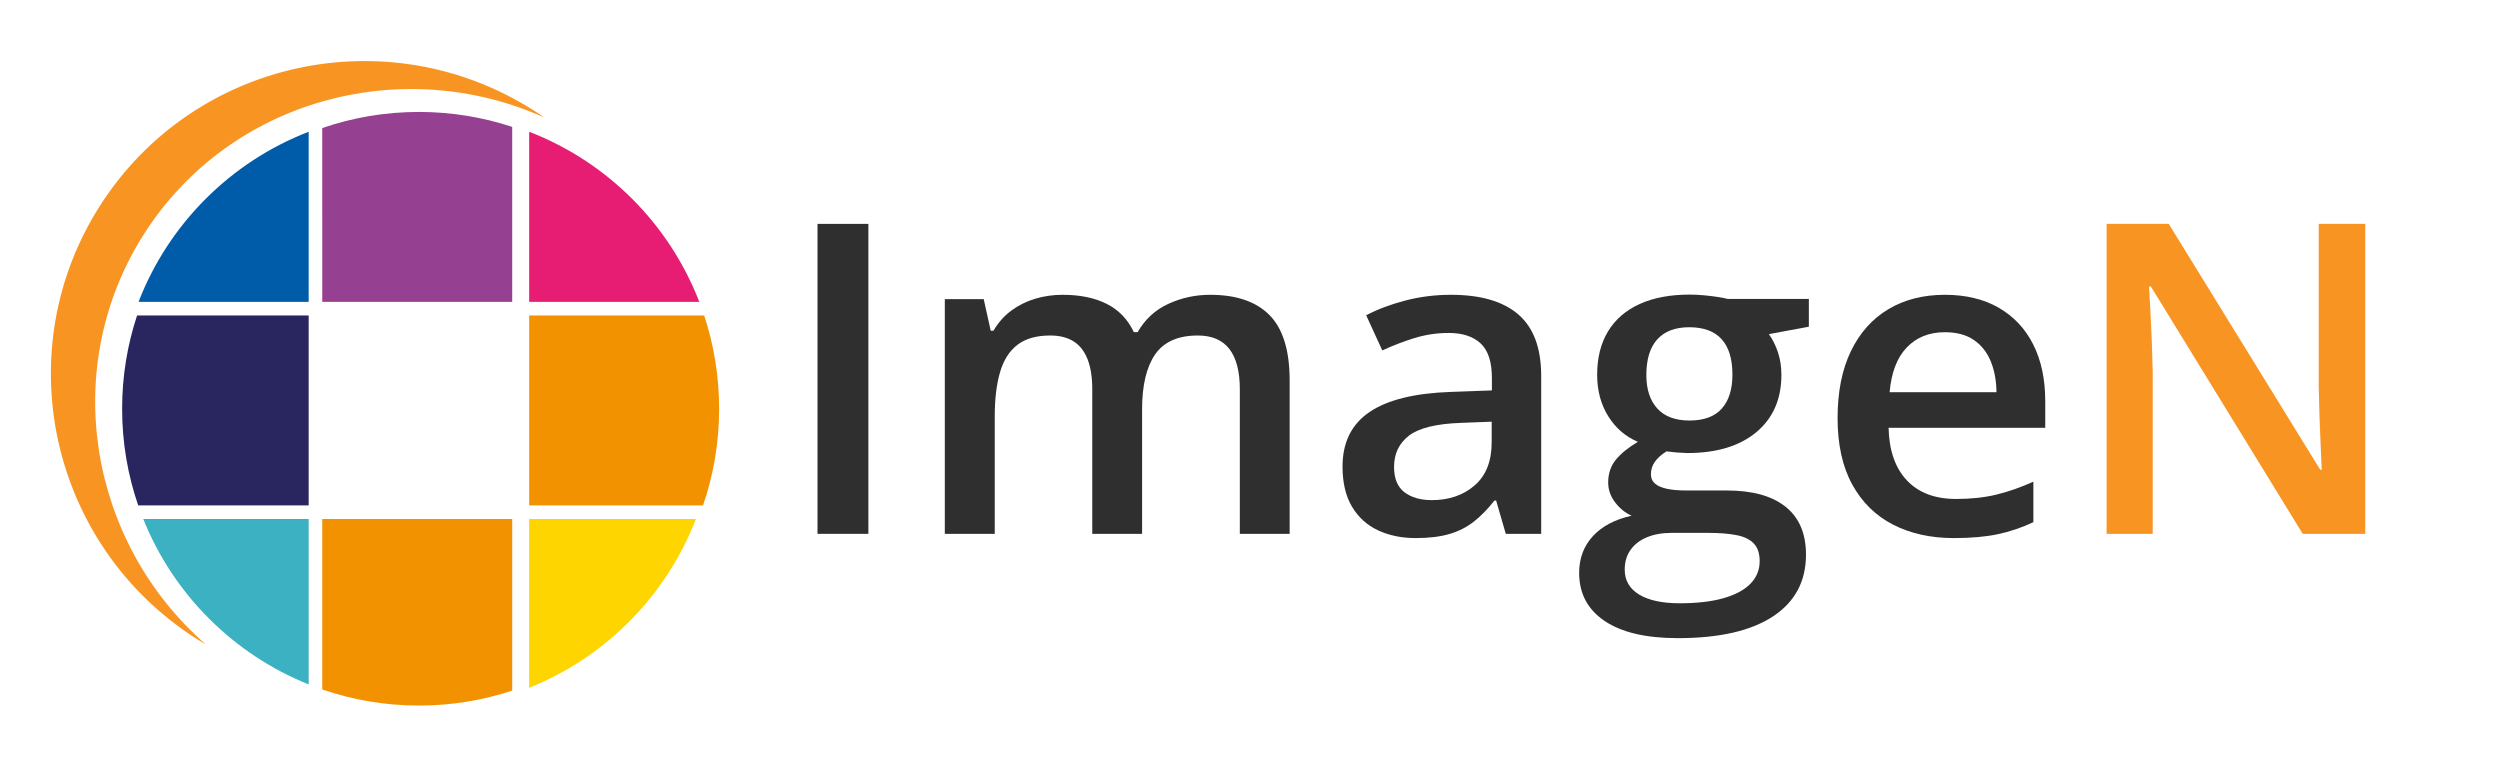
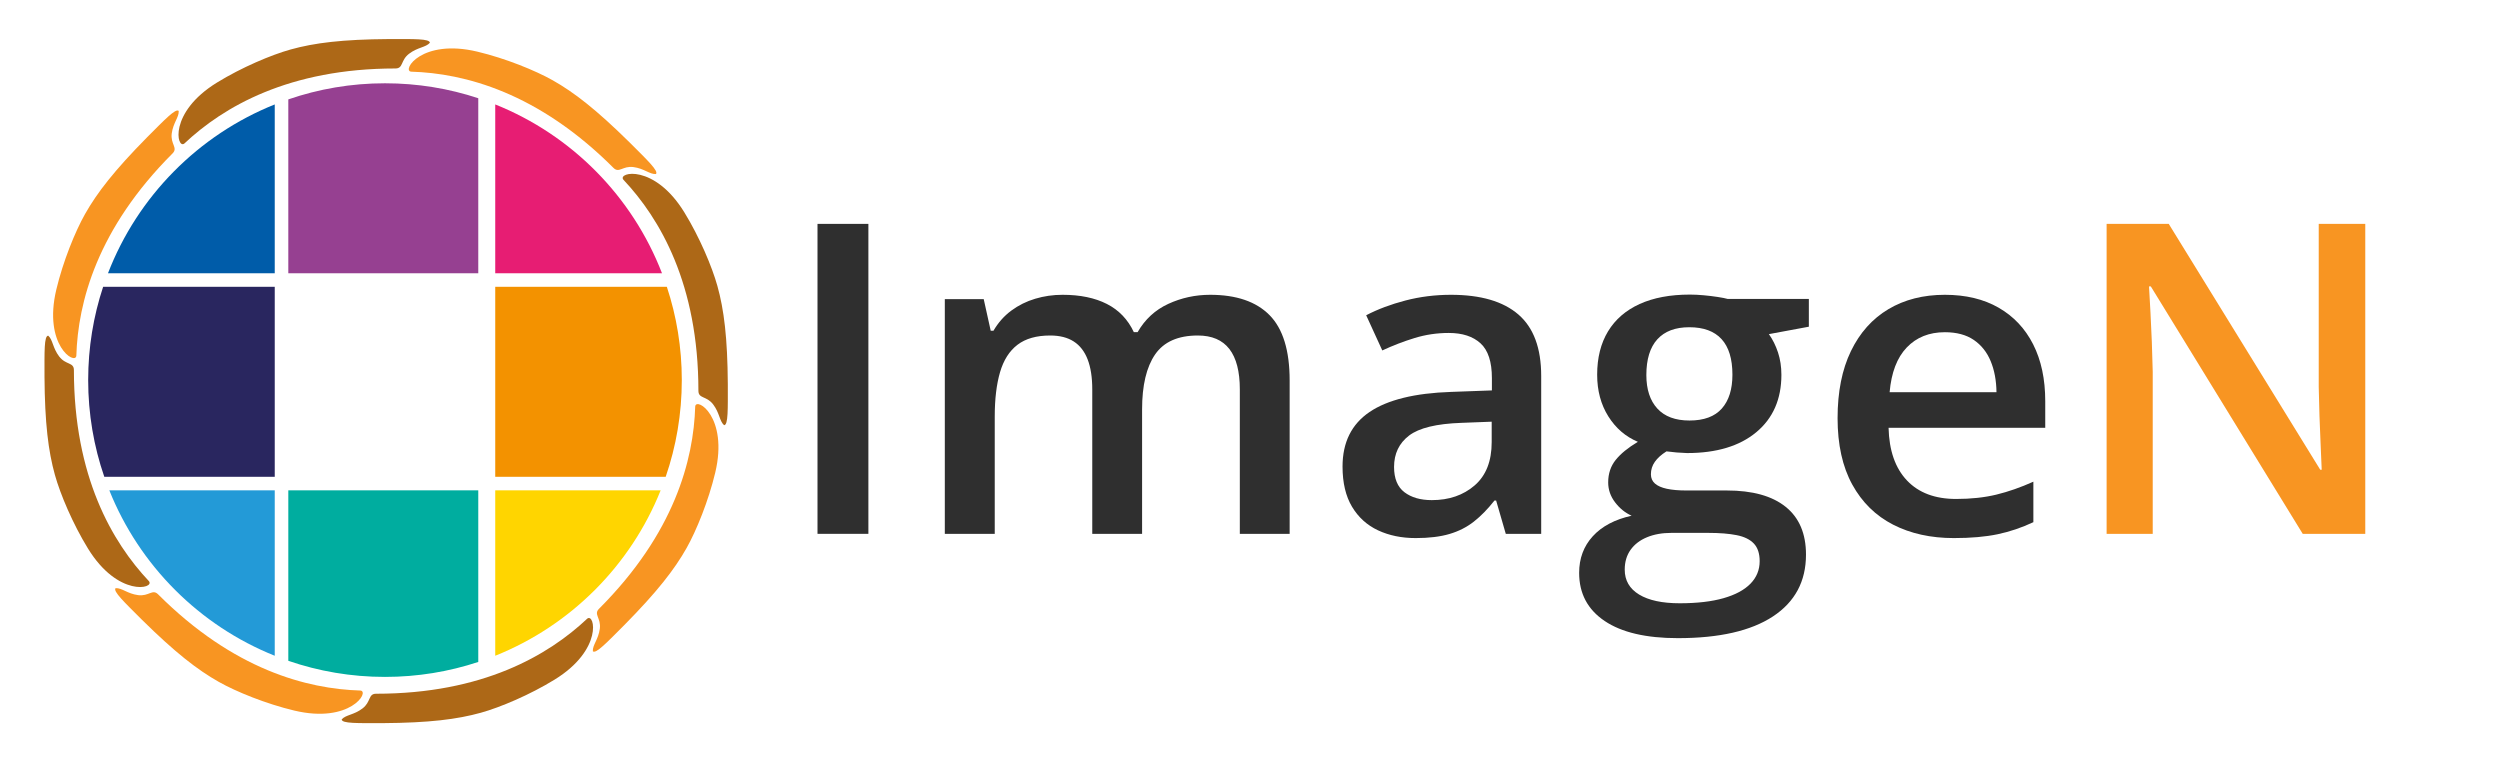
<svg xmlns="http://www.w3.org/2000/svg" width="737px" height="225px" viewBox="0 0 737 225" version="1.1">
  <g id="imagen-horizontal-logo" stroke="none" fill="none" fill-rule="evenodd" stroke-width="1">
-     <g id="mark" transform="translate(15.0001, 18)">
-       <g id="grid" transform="translate(20.9999, 15)">
-         <path d="M169.158,120.001 C160.414,142.652 142.517,160.752 120.001,169.765 L120,120 Z" id="pixel-3x3" fill="#FFD500" />
-         <path d="M115,120 L115,170.591 C106.352,173.452 97.107,175 87.5,175 C77.521,175 67.932,173.33 58.998,170.253 L59,120 L115,120 Z" id="pixel-3x2" fill="#F39200" />
-         <path d="M55,120 L54.999,168.765 C32.815,159.885 15.115,142.185 6.235,120.001 L55,120 Z" id="pixel-3x1" fill="#3BB1C1" />
-         <path d="M171.591,59.999 C174.452,68.647 176,77.893 176,87.5 C176,97.479 174.33,107.067 171.253,116.001 L120,116 L120,60 Z" id="pixel-2x3" fill="#F39200" />
+     <g id="mark" transform="translate(-20.1257, -21.5044)">
+       <g id="grid" transform="translate(46.1208, 46.0561)">
+         <path d="M168.765,120.001 C159.885,142.185 142.185,159.885 120.001,168.765 L120,120 Z" id="pixel-3x3" fill="#FFD500" />
+         <path d="M115,120 L115,170.591 C106.352,173.452 97.107,175 87.5,175 C77.521,175 67.932,173.33 58.998,170.253 L59,120 L115,120 Z" id="pixel-3x2" fill="#00AD9F" />
+         <path d="M55,120 L54.999,168.765 C32.815,159.885 15.115,142.185 6.235,120.001 L55,120 Z" id="pixel-3x1" fill="#239AD7" />
+         <path d="M170.591,59.999 C173.452,68.647 175,77.893 175,87.5 C175,97.479 173.33,107.067 170.253,116.001 L120,116 L120,60 Z" id="pixel-2x3" fill="#F39200" />
        <path d="M55,60 L55,116 L4.747,116.001 C1.67,107.067 0,97.479 0,87.5 C0,77.893 1.548,68.647 4.409,59.999 L55,60 Z" id="pixel-2x1" fill="#29265F" />
-         <path d="M120.001,5.842 C142.987,14.715 161.286,33.014 170.159,56 L120,56 Z" id="pixel-1x3" fill="#E71D73" />
+         <path d="M120.001,6.235 C142.518,15.248 160.415,33.348 169.159,56 L120,56 Z" id="pixel-1x3" fill="#E71D73" />
        <path d="M87.5,0 C97.107,0 106.352,1.548 115,4.409 L115,56 L59,56 L58.998,4.747 C67.932,1.67 77.521,0 87.5,0 Z" id="pixel-1x2" fill="#964091" />
-         <path d="M55,5.841 L55,56 L4.841,56 C13.714,33.014 32.014,14.714 55,5.841 Z" id="pixel-1x1" fill="#005CA9" />
+         <path d="M54.999,6.235 L55,56 L5.841,56 C14.585,33.348 32.483,15.248 54.999,6.235 Z" id="pixel-1x1" fill="#005CA9" />
      </g>
-       <path d="M145.423,16.63 C144.497,15.987 143.557,15.332 142.592,14.715 C99.475,-12.912 42.165,-0.506 14.604,42.444 C-12.97,85.381 -0.347,142.6 42.77,170.226 C43.735,170.843 44.713,171.422 45.691,172 C10.963,141.636 2.381,90.06 27.6,50.761 C52.819,11.462 103.309,-2.254 145.423,16.63 Z" id="Eclipse-Arc" fill="#F89522" />
+       <g id="camera" transform="translate(0, -0)">
+         <g id="Blade-45" transform="translate(85.3529, 77.3529) rotate(45) translate(-85.3529, -77.3529)translate(57.8639, -4.5516)" fill="#F89522">
+           <path d="M1.156,86.5 C1.25,100.227 2.278,108.448 4.226,115.448 C5.814,121.156 9.509,129.894 13.979,137.163 C22.835,151.563 33.744,148.995 31.955,146.789 C21.13,135.302 9.825,115.956 9.825,84.551 C9.825,82.182 7.441,83.094 5.494,80.552 C3.547,78.009 3.651,75.659 2.261,74.408 C1.012,74.408 1.156,79.172 1.156,86.5 Z" id="Blade" />
+         </g>
+         <g id="Blade-90" transform="translate(139.3529, 59.3529) rotate(90) translate(-139.3529, -59.3529)translate(111.8639, -22.5516)" fill="#AD6817">
+           <path d="M1.156,86.5 C1.25,100.227 2.278,108.448 4.226,115.448 C5.814,121.156 9.509,129.894 13.979,137.163 C22.835,151.563 33.744,148.995 31.955,146.789 C21.13,135.302 9.825,115.956 9.825,84.551 C9.825,82.182 7.441,83.094 5.494,80.552 C3.547,78.009 3.651,75.659 2.261,74.408 C1.012,74.408 1.156,79.172 1.156,86.5 Z" id="Blade" />
+         </g>
+         <g id="Blade-135" transform="translate(190.3529, 85.3529) rotate(135) translate(-190.3529, -85.3529)translate(162.8639, 3.4484)" fill="#F89522">
+           <path d="M1.156,86.5 C1.25,100.227 2.278,108.448 4.226,115.448 C5.814,121.156 9.509,129.894 13.979,137.163 C22.835,151.563 33.744,148.995 31.955,146.789 C21.13,135.302 9.825,115.956 9.825,84.551 C9.825,82.182 7.441,83.094 5.494,80.552 C3.547,78.009 3.651,75.659 2.261,74.408 C1.012,74.408 1.156,79.172 1.156,86.5 Z" id="Blade" />
+         </g>
+         <g id="Blade-180" transform="translate(208.3529, 139.3529) rotate(180) translate(-208.3529, -139.3529)translate(180.8639, 57.4484)" fill="#AD6817">
+           <path d="M1.156,86.5 C1.25,100.227 2.278,108.448 4.226,115.448 C5.814,121.156 9.509,129.894 13.979,137.163 C22.835,151.563 33.744,148.995 31.955,146.789 C21.13,135.302 9.825,115.956 9.825,84.551 C9.825,82.182 7.441,83.094 5.494,80.552 C3.547,78.009 3.651,75.659 2.261,74.408 C1.012,74.408 1.156,79.172 1.156,86.5 Z" id="Blade" />
+         </g>
+         <g id="Blade-225" transform="translate(182.3529, 190.3529) rotate(225) translate(-182.3529, -190.3529)translate(154.8639, 108.4484)" fill="#F89522">
+           <path d="M1.156,86.5 C1.25,100.227 2.278,108.448 4.226,115.448 C5.814,121.156 9.509,129.894 13.979,137.163 C22.835,151.563 33.744,148.995 31.955,146.789 C21.13,135.302 9.825,115.956 9.825,84.551 C9.825,82.182 7.441,83.094 5.494,80.552 C3.547,78.009 3.651,75.659 2.261,74.408 C1.012,74.408 1.156,79.172 1.156,86.5 Z" id="Blade" />
+         </g>
+         <g id="Blade-270" transform="translate(128.3529, 208.3529) rotate(270) translate(-128.3529, -208.3529)translate(100.8639, 126.4484)" fill="#AD6817">
+           <path d="M1.156,86.5 C1.25,100.227 2.278,108.448 4.226,115.448 C5.814,121.156 9.509,129.894 13.979,137.163 C22.835,151.563 33.744,148.995 31.955,146.789 C21.13,135.302 9.825,115.956 9.825,84.551 C9.825,82.182 7.441,83.094 5.494,80.552 C3.547,78.009 3.651,75.659 2.261,74.408 C1.012,74.408 1.156,79.172 1.156,86.5 Z" id="Blade" />
+         </g>
+         <g id="Blade-315" transform="translate(77.3529, 182.3529) rotate(315) translate(-77.3529, -182.3529)translate(49.8639, 100.4484)" fill="#F89522">
+           <path d="M1.156,86.5 C1.25,100.227 2.278,108.448 4.226,115.448 C5.814,121.156 9.509,129.894 13.979,137.163 C22.835,151.563 33.744,148.995 31.955,146.789 C21.13,135.302 9.825,115.956 9.825,84.551 C9.825,82.182 7.441,83.094 5.494,80.552 C3.547,78.009 3.651,75.659 2.261,74.408 C1.012,74.408 1.156,79.172 1.156,86.5 Z" id="Blade" />
+         </g>
+         <g id="Eclipse-Arc-Blade" transform="translate(32.0869, 46.0561)" fill="#AD6817">
+           <path d="M1.156,86.5 C1.25,100.227 2.278,108.448 4.226,115.448 C5.814,121.156 9.509,129.894 13.979,137.163 C22.835,151.563 33.744,148.995 31.955,146.789 C21.13,135.302 9.825,115.956 9.825,84.551 C9.825,82.182 7.441,83.094 5.494,80.552 C3.547,78.009 3.651,75.659 2.261,74.408 C1.012,74.408 1.156,79.172 1.156,86.5 Z" id="Blade" />
+         </g>
+       </g>
    </g>
    <g id="text-mark" transform="translate(225, 41)">
      <g id="ImageN" transform="translate(4, -20.625)">
        <polygon id="Path" fill="#2F2F2F" fill-rule="nonzero" points="12 137 12 45.625 27 45.625 27 137" />
        <path d="M127.75,66.531 C135.479,66.531 141.318,68.531 145.266,72.531 C149.214,76.531 151.188,82.948 151.188,91.781 L151.188,137 L136.5,137 L136.5,94.406 C136.5,89.135 135.474,85.172 133.422,82.516 C131.37,79.859 128.271,78.531 124.125,78.531 C118.292,78.531 114.094,80.391 111.531,84.109 C108.969,87.828 107.688,93.229 107.688,100.312 L107.688,137 L93,137 L93,94.406 C93,90.885 92.547,87.948 91.641,85.594 C90.734,83.24 89.37,81.474 87.547,80.297 C85.724,79.12 83.406,78.531 80.594,78.531 C76.552,78.531 73.339,79.443 70.953,81.266 C68.568,83.089 66.854,85.781 65.812,89.344 C64.771,92.906 64.25,97.271 64.25,102.438 L64.25,137 L49.531,137 L49.531,67.812 L61,67.812 L63.062,77.125 L63.875,77.125 C65.271,74.729 67.026,72.75 69.141,71.188 C71.255,69.625 73.604,68.458 76.188,67.688 C78.771,66.917 81.458,66.531 84.25,66.531 C89.417,66.531 93.771,67.432 97.312,69.234 C100.854,71.036 103.5,73.802 105.25,77.531 L106.375,77.531 C108.542,73.76 111.557,70.984 115.422,69.203 C119.286,67.422 123.396,66.531 127.75,66.531 Z" id="Path" fill="#2F2F2F" fill-rule="nonzero" />
        <path d="M198.75,66.531 C207.521,66.531 214.146,68.469 218.625,72.344 C223.104,76.219 225.344,82.25 225.344,90.438 L225.344,137 L214.906,137 L212.062,127.188 L211.562,127.188 C209.604,129.688 207.583,131.755 205.5,133.391 C203.417,135.026 201.016,136.245 198.297,137.047 C195.578,137.849 192.26,138.25 188.344,138.25 C184.198,138.25 180.5,137.49 177.25,135.969 C174,134.448 171.443,132.13 169.578,129.016 C167.714,125.901 166.781,121.948 166.781,117.156 C166.781,110.031 169.438,104.672 174.75,101.078 C180.062,97.484 188.094,95.51 198.844,95.156 L210.812,94.719 L210.812,91.094 C210.812,86.302 209.698,82.885 207.469,80.844 C205.24,78.802 202.115,77.781 198.094,77.781 C194.615,77.781 191.25,78.281 188,79.281 C184.75,80.281 181.583,81.5 178.5,82.938 L173.75,72.562 C177.146,70.792 180.995,69.344 185.297,68.219 C189.599,67.094 194.083,66.531 198.75,66.531 Z M210.75,103.938 L201.844,104.281 C194.49,104.531 189.339,105.781 186.391,108.031 C183.443,110.281 181.969,113.365 181.969,117.281 C181.969,120.698 182.99,123.182 185.031,124.734 C187.073,126.286 189.76,127.062 193.094,127.062 C198.177,127.062 202.391,125.615 205.734,122.719 C209.078,119.823 210.75,115.573 210.75,109.969 L210.75,103.938 Z" id="Shape" fill="#2F2F2F" fill-rule="nonzero" />
        <path d="M265.625,167.75 C256.25,167.75 249.057,166.062 244.047,162.688 C239.036,159.312 236.531,154.583 236.531,148.5 C236.531,144.25 237.87,140.656 240.547,137.719 C243.224,134.781 247.042,132.76 252,131.656 C250.125,130.823 248.505,129.516 247.141,127.734 C245.776,125.953 245.094,123.99 245.094,121.844 C245.094,119.26 245.828,117.052 247.297,115.219 C248.766,113.385 250.948,111.604 253.844,109.875 C250.219,108.354 247.312,105.849 245.125,102.359 C242.938,98.87 241.844,94.781 241.844,90.094 C241.844,85.094 242.911,80.833 245.047,77.312 C247.182,73.792 250.286,71.104 254.359,69.25 C258.432,67.396 263.375,66.469 269.188,66.469 C270.438,66.469 271.797,66.536 273.266,66.672 C274.734,66.807 276.109,66.974 277.391,67.172 C278.672,67.37 279.646,67.562 280.312,67.75 L304.25,67.75 L304.25,75.938 L292.469,78.125 C293.594,79.708 294.49,81.51 295.156,83.531 C295.823,85.552 296.156,87.75 296.156,90.125 C296.156,97.292 293.693,102.927 288.766,107.031 C283.839,111.135 277.031,113.188 268.344,113.188 C266.281,113.125 264.26,112.958 262.281,112.688 C260.781,113.625 259.641,114.646 258.859,115.75 C258.078,116.854 257.688,118.083 257.688,119.438 C257.688,120.562 258.083,121.474 258.875,122.172 C259.667,122.87 260.839,123.385 262.391,123.719 C263.943,124.052 265.844,124.219 268.094,124.219 L280.062,124.219 C287.625,124.219 293.406,125.823 297.406,129.031 C301.406,132.24 303.406,136.938 303.406,143.125 C303.406,151 300.161,157.073 293.672,161.344 C287.182,165.615 277.833,167.75 265.625,167.75 Z M266.188,157.469 C271.292,157.469 275.594,156.969 279.094,155.969 C282.594,154.969 285.245,153.542 287.047,151.688 C288.849,149.833 289.75,147.625 289.75,145.062 C289.75,142.812 289.182,141.083 288.047,139.875 C286.911,138.667 285.224,137.839 282.984,137.391 C280.745,136.943 277.948,136.719 274.594,136.719 L263.719,136.719 C261.01,136.719 258.62,137.146 256.547,138 C254.474,138.854 252.859,140.089 251.703,141.703 C250.547,143.318 249.969,145.271 249.969,147.562 C249.969,150.729 251.38,153.172 254.203,154.891 C257.026,156.609 261.021,157.469 266.188,157.469 Z M269.062,103.594 C273.333,103.594 276.51,102.417 278.594,100.062 C280.677,97.708 281.719,94.385 281.719,90.094 C281.719,85.427 280.651,81.927 278.516,79.594 C276.38,77.26 273.208,76.094 269,76.094 C264.875,76.094 261.734,77.281 259.578,79.656 C257.422,82.031 256.344,85.542 256.344,90.188 C256.344,94.417 257.422,97.708 259.578,100.062 C261.734,102.417 264.896,103.594 269.062,103.594 Z" id="Shape" fill="#2F2F2F" fill-rule="nonzero" />
        <path d="M344.344,66.531 C350.49,66.531 355.771,67.797 360.188,70.328 C364.604,72.859 368,76.464 370.375,81.141 C372.75,85.818 373.938,91.406 373.938,97.906 L373.938,105.75 L327.75,105.75 C327.917,112.458 329.724,117.63 333.172,121.266 C336.62,124.901 341.448,126.719 347.656,126.719 C352.052,126.719 356.01,126.292 359.531,125.438 C363.052,124.583 366.688,123.312 370.438,121.625 L370.438,133.562 C366.979,135.188 363.458,136.375 359.875,137.125 C356.292,137.875 352,138.25 347,138.25 C340.208,138.25 334.24,136.932 329.094,134.297 C323.948,131.661 319.932,127.719 317.047,122.469 C314.161,117.219 312.719,110.698 312.719,102.906 C312.719,95.135 314.031,88.542 316.656,83.125 C319.281,77.708 322.964,73.589 327.703,70.766 C332.443,67.943 337.99,66.531 344.344,66.531 Z M344.344,77.562 C339.719,77.562 335.974,79.062 333.109,82.062 C330.245,85.062 328.562,89.458 328.062,95.25 L359.562,95.25 C359.521,91.792 358.948,88.734 357.844,86.078 C356.74,83.422 355.078,81.339 352.859,79.828 C350.641,78.318 347.802,77.562 344.344,77.562 Z" id="Shape" fill="#2F2F2F" fill-rule="nonzero" />
        <path d="M468.281,137 L449.844,137 L405.062,64.062 L404.531,64.062 C404.677,66.521 404.823,69.13 404.969,71.891 C405.115,74.651 405.245,77.49 405.359,80.406 C405.474,83.323 405.562,86.271 405.625,89.25 L405.625,137 L392.031,137 L392.031,45.625 L410.344,45.625 L455,118.094 L455.438,118.094 C455.354,115.948 455.25,113.505 455.125,110.766 C455,108.026 454.885,105.182 454.781,102.234 C454.677,99.286 454.604,96.448 454.562,93.719 L454.562,45.625 L468.281,45.625 L468.281,137 Z" id="Path" fill="#F89522" fill-rule="nonzero" />
      </g>
    </g>
  </g>
</svg>
